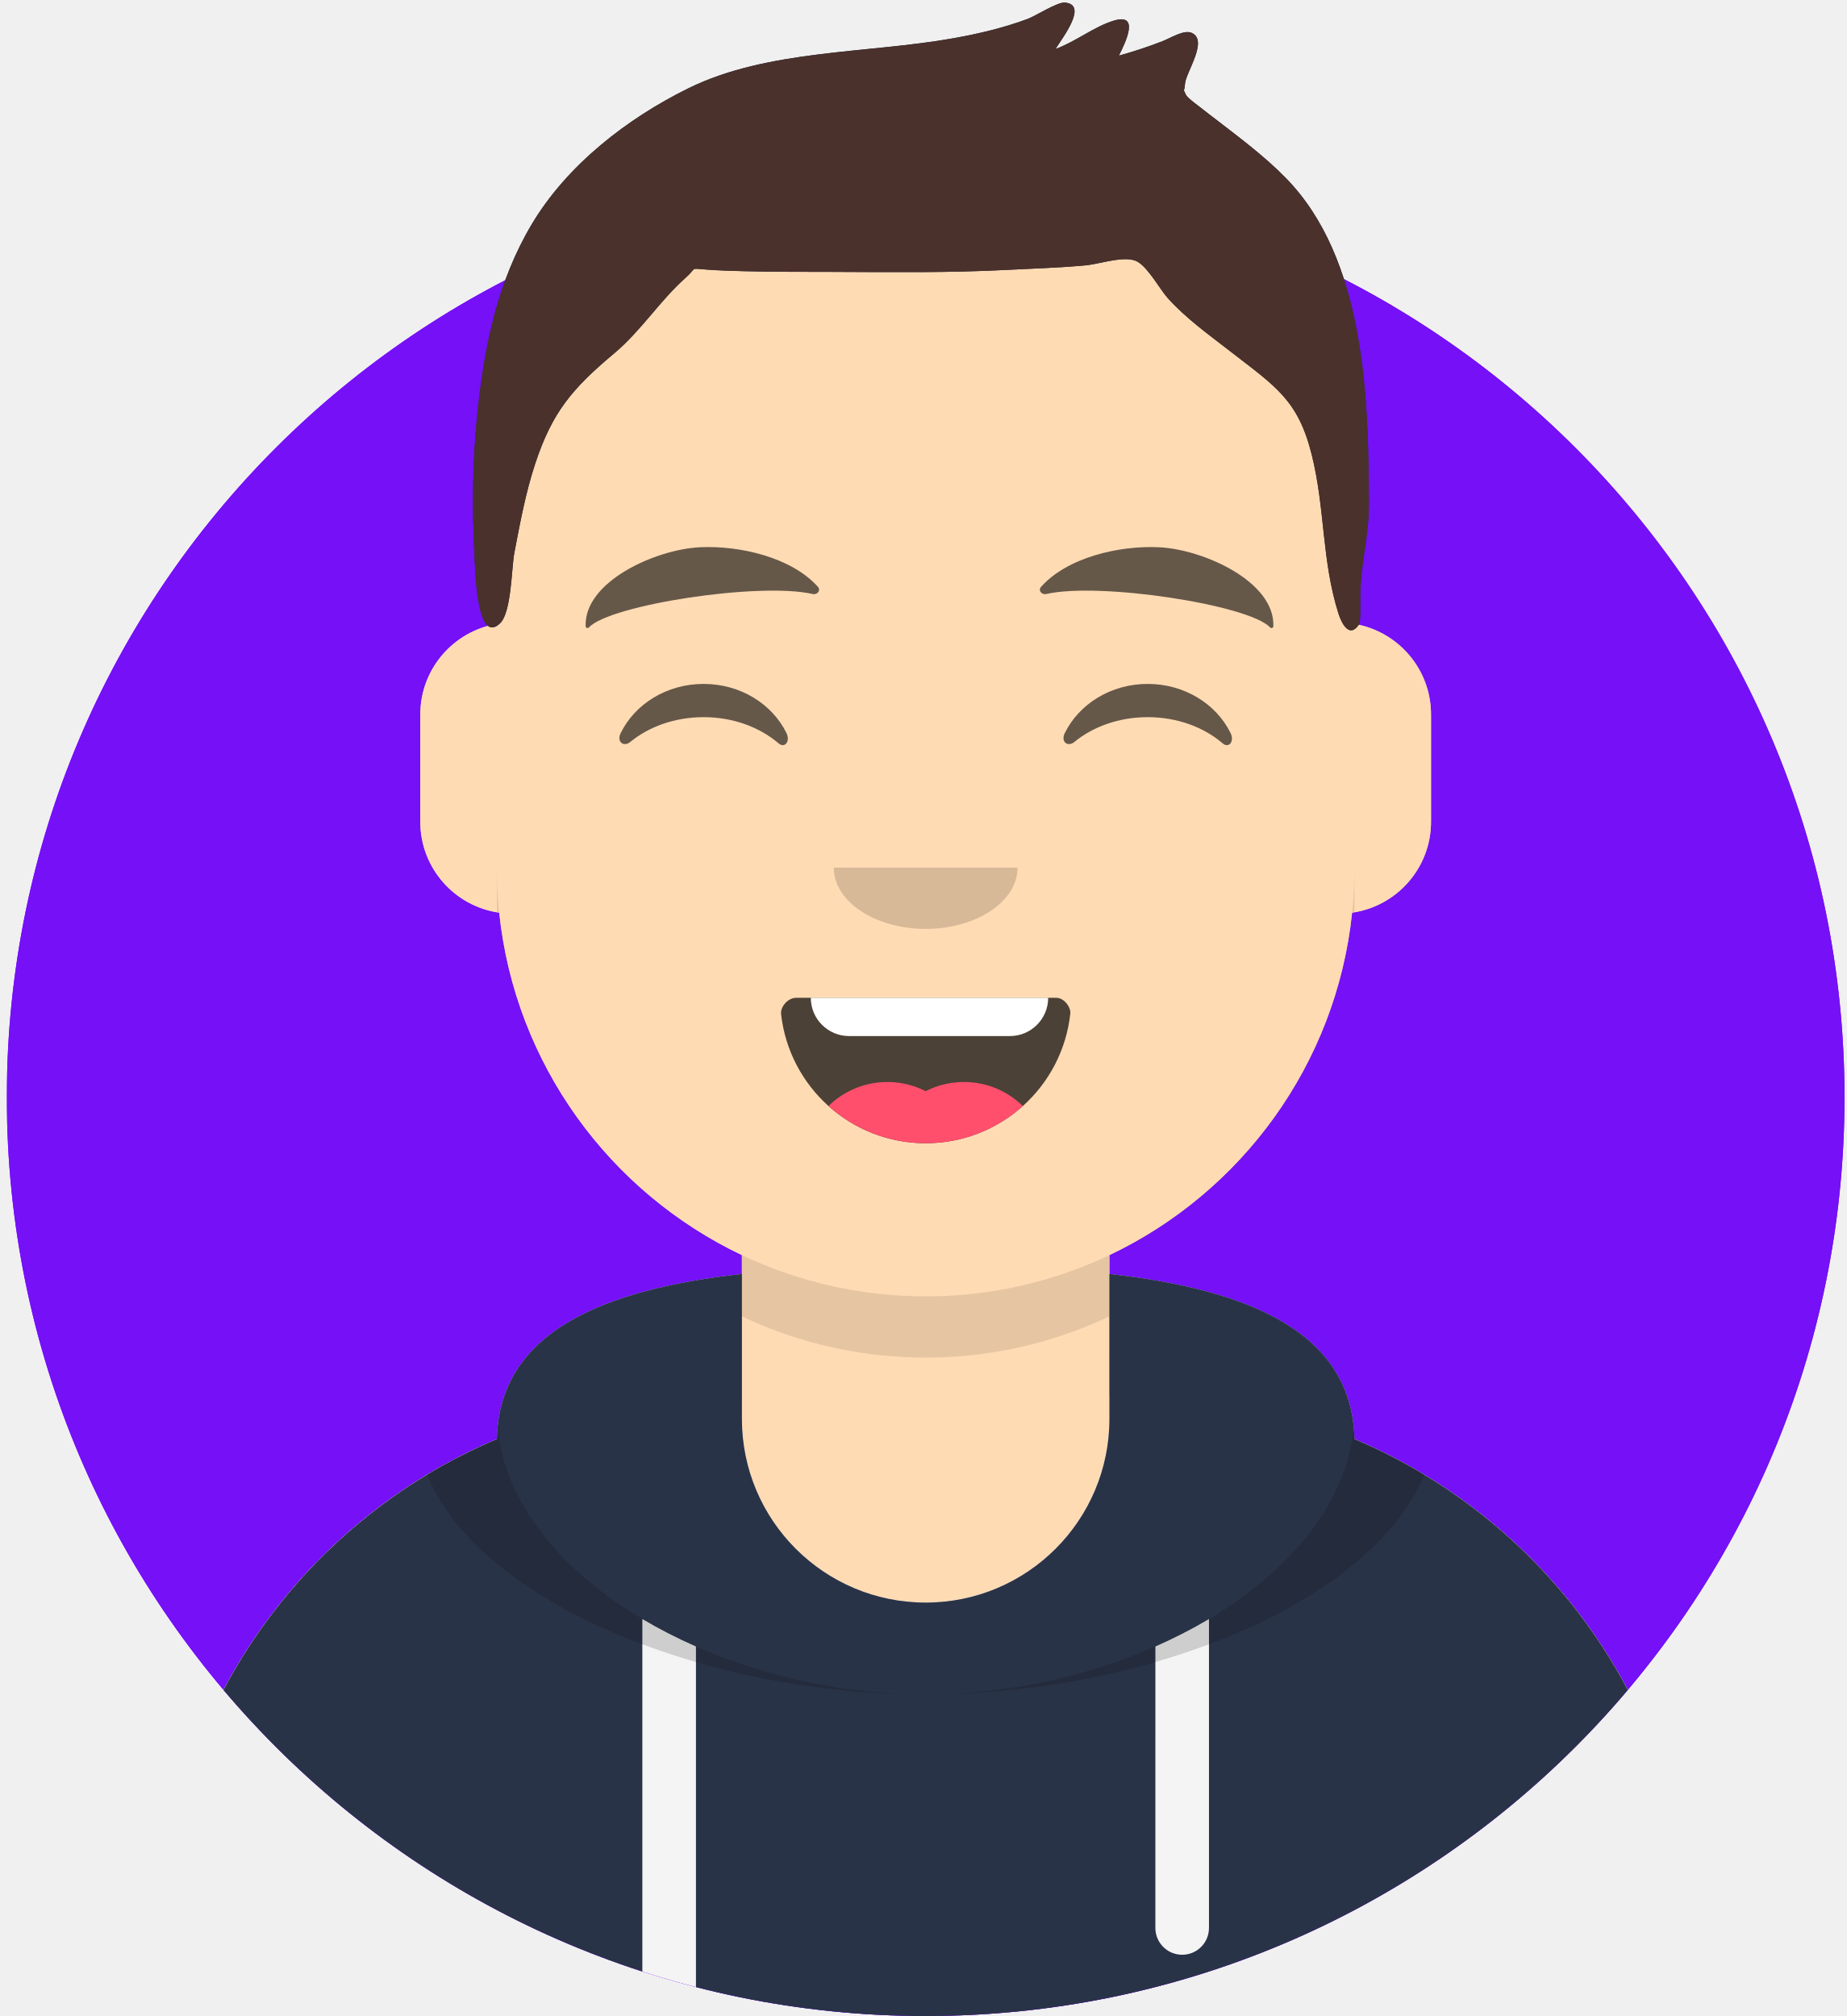
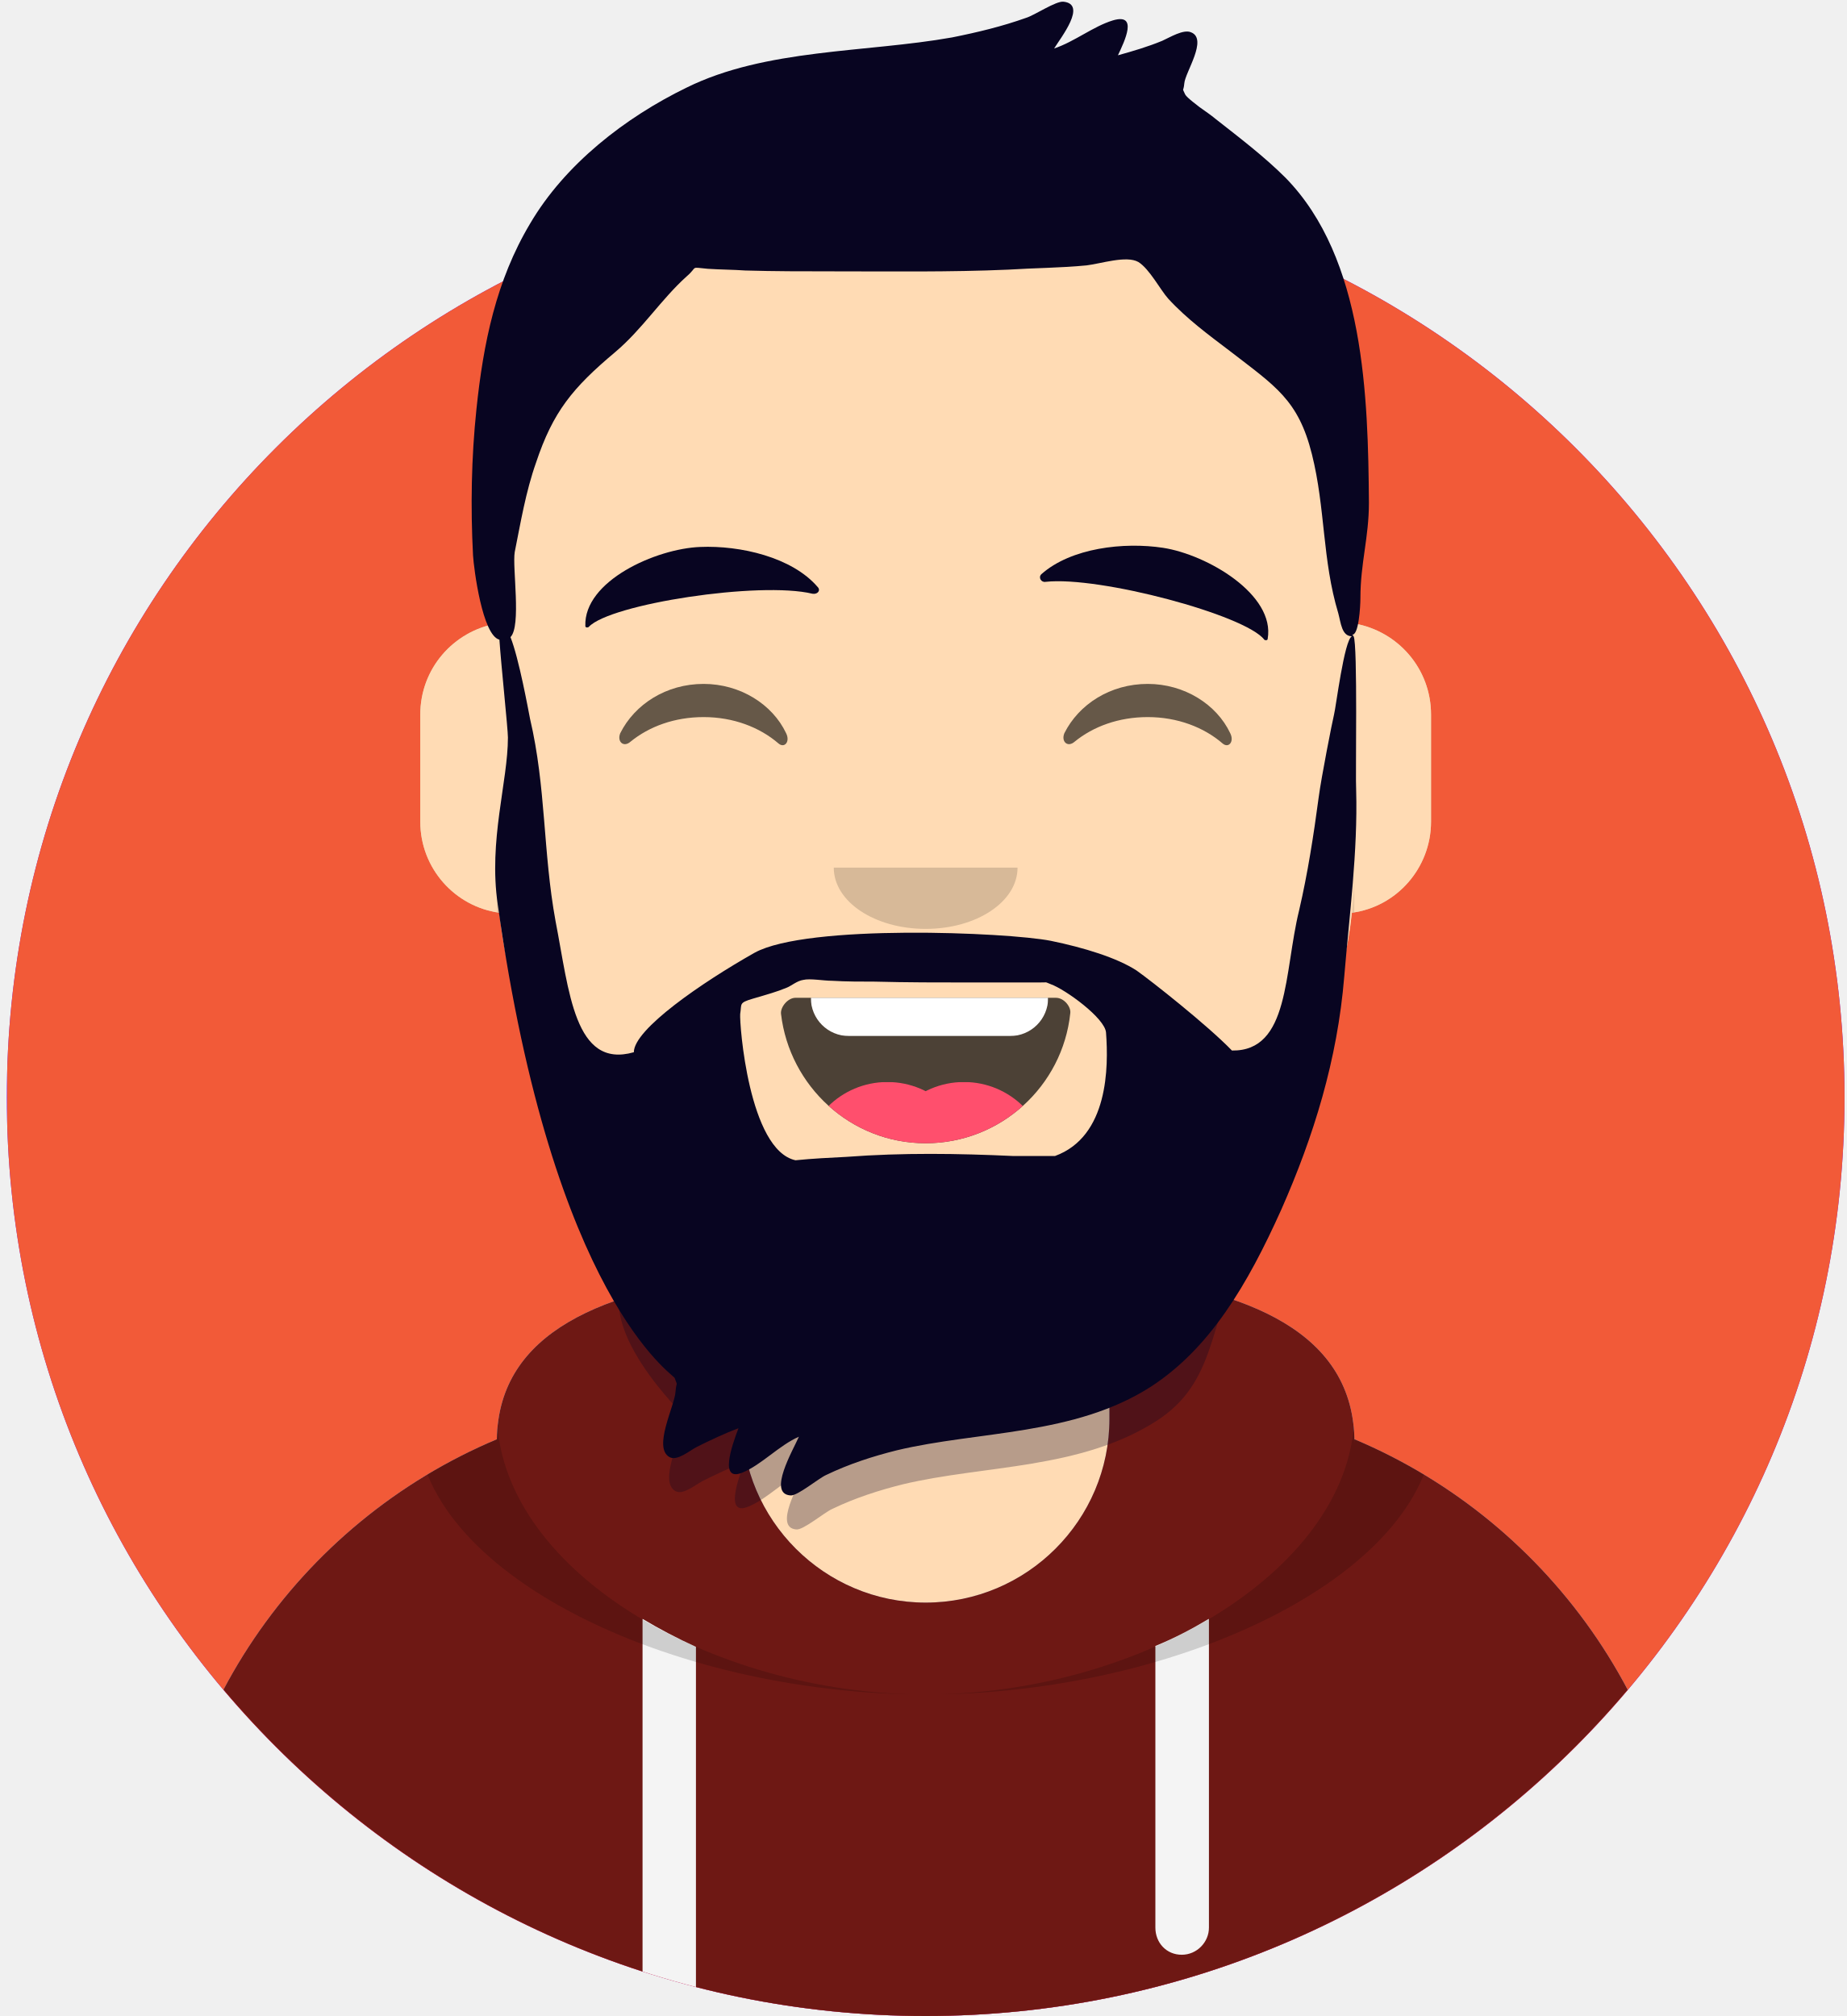
- <svg xmlns="http://www.w3.org/2000/svg" xmlns:xlink="http://www.w3.org/1999/xlink" width="217px" height="237px" viewBox="0 0 217 237" version="1.1">
-   <defs>
-     <circle id="path-1" cx="108" cy="108" r="108" />
-     <path d="M-3.19744231e-14,144 L-3.19744231e-14,-1.42108547e-14 L237.6,-1.42108547e-14 L237.6,144 L226.8,144 C226.8,203.647 178.447,252 118.8,252 C59.153,252 10.8,203.647 10.8,144 L10.8,144 L-3.19744231e-14,144 Z" id="path-3" />
-     <path d="M90,0 C117.835,-5.11323436e-15 140.4,22.565 140.4,50.4 L140.401,55.949 C145.508,56.807 149.4,61.249 149.4,66.6 L149.4,79.2 C149.4,84.647 145.367,89.152 140.125,89.893 C138.265,107.718 127.114,122.78 111.601,130.149 L111.6,146.7 L115.2,146.7 C150.988,146.7 180,175.712 180,211.5 L180,219.6 L0,219.6 L0,211.5 C-4.38277231e-15,175.712 29.012,146.7 64.8,146.7 L68.4,146.7 L68.4,130.15 C52.886,122.78 41.735,107.718 39.875,89.893 C34.633,89.152 30.6,84.647 30.6,79.2 L30.6,66.6 C30.6,61.249 34.492,56.806 39.6,55.949 L39.6,50.4 C39.6,22.565 62.165,5.11323436e-15 90,0 Z" id="path-5" />
-     <path d="M140.401,11.764 C156.691,13.587 169.2,18.597 169.2,31.569 L169.194,31.18 C192.467,41.01 208.8,64.047 208.8,90.9 L208.8,99 L28.8,99 L28.8,90.9 C28.8,64.047 45.133,41.01 68.406,31.18 C68.653,18.496 81.073,13.568 97.2,11.764 L97.2,28.8 C97.2,40.729 106.871,50.4 118.8,50.4 C130.729,50.4 140.4,40.729 140.4,28.8 L140.4,28.8 Z" id="path-7" />
-     <path d="M31.606,13.615 C32.558,22.158 39.803,28.8 48.6,28.8 C57.424,28.8 64.687,22.117 65.603,13.536 C65.676,12.845 64.905,11.7 63.938,11.7 C50.534,11.7 40.264,11.7 33.378,11.7 C32.406,11.7 31.511,12.761 31.606,13.615 Z" id="path-9" />
-     <rect id="path-11" x="0" y="0" width="237.6" height="252" />
-     <path d="M118.135,20.928 C115.651,18.39 112.767,16.236 109.962,14.076 C109.343,13.6 108.715,13.135 108.109,12.641 C107.972,12.528 106.563,11.519 106.394,11.148 C105.988,10.254 106.224,10.95 106.28,9.884 C106.35,8.535 109.1,4.727 107.048,3.854 C106.146,3.47 104.536,4.492 103.67,4.83 C101.977,5.49 100.263,6.054 98.512,6.54 C99.351,4.869 100.95,1.524 97.944,2.419 C95.603,3.116 93.421,4.91 91.068,5.753 C91.847,4.477 94.96,0.523 92.147,0.302 C91.271,0.233 88.724,1.875 87.782,2.226 C84.959,3.275 82.075,3.953 79.111,4.487 C69.033,6.304 57.248,5.786 47.923,10.374 C40.735,13.911 33.636,19.4 29.484,26.389 C25.481,33.125 23.984,40.498 23.146,48.217 C22.532,53.882 22.482,59.738 22.769,65.424 C22.863,67.287 23.073,75.874 25.779,73.273 C27.127,71.978 27.117,66.745 27.457,64.974 C28.133,61.451 28.783,57.911 29.91,54.5 C31.895,48.49 34.238,45.687 39.184,41.547 C42.359,38.89 44.588,35.3 47.625,32.62 C48.99,31.416 47.949,31.542 50.143,31.7 C51.616,31.806 53.097,31.846 54.574,31.885 C57.99,31.974 61.412,31.951 64.829,31.963 C71.711,31.988 78.561,32.085 85.437,31.725 C88.492,31.565 91.556,31.478 94.603,31.195 C96.306,31.038 99.326,29.947 100.728,30.78 C102.01,31.543 103.342,34.034 104.263,35.054 C106.438,37.464 109.032,39.305 111.576,41.282 C116.881,45.403 119.559,46.98 121.17,53.421 C122.775,59.838 122.325,65.791 124.312,72.106 C124.662,73.217 125.586,75.13 126.726,73.415 C126.937,73.096 126.883,71.345 126.883,70.337 C126.883,66.27 127.913,63.218 127.9,59.123 C127.849,46.674 127.447,30.442 118.135,20.928 Z" id="path-13" />
-   </defs>
-   <g id="Website" stroke="none" stroke-width="1" fill="none" fill-rule="evenodd">
+ <svg xmlns="http://www.w3.org/2000/svg" version="1.1" id="Layer_1" x="0px" y="0px" viewBox="0 0 217 237" style="enable-background:new 0 0 217 237;" xml:space="preserve">
+   <style type="text/css">
+ 	.st0{fill-rule:evenodd;clip-rule:evenodd;fill:#7510F7;}
+ 	.st1{filter:url(#Adobe_OpacityMaskFilter);}
+ 	.st2{fill-rule:evenodd;clip-rule:evenodd;fill:#FFFFFF;}
+ 	.st3{mask:url(#mask-2_2_);}
+ 	.st4{fill-rule:evenodd;clip-rule:evenodd;fill:#F25A38;}
+ 	.st5{filter:url(#Adobe_OpacityMaskFilter_1_);}
+ 	.st6{mask:url(#mask-4_2_);}
+ 	.st7{fill-rule:evenodd;clip-rule:evenodd;fill:#D0C6AC;}
+ 	.st8{filter:url(#Adobe_OpacityMaskFilter_2_);}
+ 	.st9{mask:url(#mask-6_4_);}
+ 	.st10{fill-rule:evenodd;clip-rule:evenodd;fill:#FFDBB4;}
+ 	.st11{filter:url(#Adobe_OpacityMaskFilter_3_);}
+ 	.st12{mask:url(#mask-6_3_);fill-rule:evenodd;clip-rule:evenodd;fill-opacity:0.1;}
+ 	.st13{fill-rule:evenodd;clip-rule:evenodd;fill:#B7C1DB;}
+ 	.st14{filter:url(#Adobe_OpacityMaskFilter_4_);}
+ 	.st15{mask:url(#mask-8_6_);}
+ 	.st16{fill-rule:evenodd;clip-rule:evenodd;fill:#6E1814;}
+ 	.st17{filter:url(#Adobe_OpacityMaskFilter_5_);}
+ 	.st18{mask:url(#mask-8_5_);fill-rule:evenodd;clip-rule:evenodd;fill:#F4F4F4;}
+ 	.st19{filter:url(#Adobe_OpacityMaskFilter_6_);}
+ 	.st20{mask:url(#mask-8_4_);fill-rule:evenodd;clip-rule:evenodd;fill-opacity:0.16;}
+ 	.st21{fill-rule:evenodd;clip-rule:evenodd;fill-opacity:0.7;}
+ 	.st22{filter:url(#Adobe_OpacityMaskFilter_7_);}
+ 	.st23{mask:url(#mask-10_4_);fill-rule:evenodd;clip-rule:evenodd;fill:#FFFFFF;}
+ 	.st24{filter:url(#Adobe_OpacityMaskFilter_8_);}
+ 	.st25{mask:url(#mask-10_3_);}
+ 	.st26{fill-rule:evenodd;clip-rule:evenodd;fill:#FF4F6D;}
+ 	.st27{fill-rule:evenodd;clip-rule:evenodd;fill-opacity:0.16;}
+ 	.st28{fill-rule:evenodd;clip-rule:evenodd;fill-opacity:0.6;}
+ 	.st29{display:none;}
+ 	.st30{display:inline;fill-rule:evenodd;clip-rule:evenodd;fill-opacity:0.6;}
+ 	.st31{filter:url(#Adobe_OpacityMaskFilter_9_);}
+ 	.st32{display:none;mask:url(#mask-12_2_);}
+ 	.st33{display:inline;}
+ 	.st34{fill-rule:evenodd;clip-rule:evenodd;fill:#1F3140;}
+ 	.st35{filter:url(#Adobe_OpacityMaskFilter_10_);}
+ 	.st36{mask:url(#mask-14_2_);}
+ 	.st37{fill-rule:evenodd;clip-rule:evenodd;fill:#4A312C;}
+ 	.st38{opacity:0.29;fill-rule:evenodd;clip-rule:evenodd;fill:#080521;}
+ 	.st39{fill-rule:evenodd;clip-rule:evenodd;fill:#080521;}
+ </style>
+   <g id="Website">
    <g id="mf-avatar" transform="translate(-10, -15)">
      <g id="Circle" transform="translate(10.8, 36)">
-         <mask id="mask-2" fill="white">
-           <use xlink:href="#path-1" />
+         <g id="Circle-Background">
+           <circle id="path-1_4_" class="st0" cx="108" cy="108" r="108" />
+         </g>
+         <defs>
+           <filter id="Adobe_OpacityMaskFilter" filterUnits="userSpaceOnUse" x="0" y="0" width="216.4" height="216">
+             <feColorMatrix type="matrix" values="1 0 0 0 0  0 1 0 0 0  0 0 1 0 0  0 0 0 1 0" />
+           </filter>
+         </defs>
+         <mask maskUnits="userSpaceOnUse" x="0" y="0" width="216.4" height="216" id="mask-2_2_">
+           <g class="st1">
+             <circle id="path-1_3_" class="st2" cx="108" cy="108" r="108" />
+           </g>
        </mask>
-         <use id="Circle-Background" fill="#7510F7" xlink:href="#path-1" />
-         <g id="🖍-Circle-Color" mask="url(#mask-2)" fill="#7510F7">
-           <rect id="🖍Color" x="0" y="0" width="216.445" height="216" />
+         <g id="_xD83D__xDD8D_-Circle-Color" class="st3">
+           <rect id="_xD83D__xDD8D_Color" x="0" class="st4" width="216.4" height="216" />
        </g>
      </g>
-       <mask id="mask-4" fill="white">
-         <use xlink:href="#path-3" />
+       <g id="Mask">
+ 		</g>
+       <defs>
+         <filter id="Adobe_OpacityMaskFilter_1_" filterUnits="userSpaceOnUse" x="-0.1" y="0" width="239.1" height="252.8">
+           <feColorMatrix type="matrix" values="1 0 0 0 0  0 1 0 0 0  0 0 1 0 0  0 0 0 1 0" />
+         </filter>
+       </defs>
+       <mask maskUnits="userSpaceOnUse" x="-0.1" y="0" width="239.1" height="252.8" id="mask-4_2_">
+         <g class="st5">
+           <path id="path-3_2_" class="st2" d="M0,144V0h237.6v144h-10.8c0,59.6-48.4,108-108,108s-108-48.4-108-108l0,0H0z" />
+         </g>
      </mask>
-       <g id="Mask" />
-       <g id="Avataaar" mask="url(#mask-4)">
-         <g id="Body" transform="translate(28.8, 32.4)">
-           <mask id="mask-6" fill="white">
-             <use xlink:href="#path-5" />
-           </mask>
-           <use fill="#D0C6AC" xlink:href="#path-5" />
-           <g id="Skin/👶🏻-05-Pale" mask="url(#mask-6)" fill="#FFDBB4">
-             <g transform="translate(-28.8, 0)" id="Color">
-               <rect x="0" y="0" width="238.384" height="220.355" />
-             </g>
-           </g>
-           <path d="M39.6,84.6 C39.6,112.435 62.165,135 90,135 C117.835,135 140.4,112.435 140.4,84.6 L140.4,84.6 L140.4,91.8 C140.4,119.635 117.835,142.2 90,142.2 C62.165,142.2 39.6,119.635 39.6,91.8 Z" id="Neck-Shadow" fill-opacity="0.1" fill="#000000" mask="url(#mask-6)" />
-         </g>
-         <g id="Clothing/Hoodie" transform="translate(0, 153)">
-           <mask id="mask-8" fill="white">
-             <use xlink:href="#path-7" />
-           </mask>
-           <use id="Hoodie" fill="#B7C1DB" fill-rule="evenodd" xlink:href="#path-7" />
-           <g id="Color/Palette/Slate" mask="url(#mask-8)" fill="#293347" fill-rule="evenodd">
-             <rect id="🖍Color" x="0" y="0" width="238.491" height="99" />
-           </g>
-           <path d="M91.8,55.565 L91.8,99 L85.5,99 L85.499,52.335 C87.483,53.514 89.592,54.594 91.8,55.565 Z M152.101,52.334 L152.1,88.65 C152.1,90.39 150.69,91.8 148.95,91.8 C147.21,91.8 145.8,90.39 145.8,88.65 L145.801,55.565 C148.009,54.594 150.118,53.513 152.101,52.334 Z" id="Straps" fill="#F4F4F4" fill-rule="evenodd" mask="url(#mask-8)" />
-           <path d="M155.733,11.451 C169.28,14.013 178.65,19.118 178.65,29.077 C178.65,46.818 148.916,61.2 118.8,61.2 C88.684,61.2 58.95,46.818 58.95,29.077 C58.95,19.118 68.32,14.013 81.867,11.451 C73.689,14.466 68.4,19.534 68.4,27.969 C68.4,46.322 93.439,61.2 118.8,61.2 C144.161,61.2 169.2,46.322 169.2,27.969 C169.2,19.71 164.13,14.679 156.241,11.642 Z" id="Shadow" fill-opacity="0.16" fill="#000000" fill-rule="evenodd" mask="url(#mask-8)" />
-         </g>
-         <g id="Face" transform="translate(68.4, 73.8)">
-           <g id="Mouth/Smile" transform="translate(1.8, 46.8)">
-             <mask id="mask-10" fill="white">
-               <use xlink:href="#path-9" />
+       <g id="Avataaar" class="st6">
+         <g id="Body_1_" transform="translate(28.8, 32.4)">
+           <g>
+             <path id="path-5_1_" class="st7" d="M90,0c27.8,0,50.4,22.6,50.4,50.4l0,5.5c5.1,0.9,9,5.3,9,10.7v12.6c0,5.4-4,10-9.3,10.7       c-1.9,17.8-13,32.9-28.5,40.3l0,16.6h3.6c35.8,0,64.8,29,64.8,64.8v8.1H0v-8.1c0-35.8,29-64.8,64.8-64.8h3.6l0-16.6       c-15.5-7.4-26.7-22.4-28.5-40.3c-5.2-0.7-9.3-5.2-9.3-10.7V66.6c0-5.4,3.9-9.8,9-10.7l0-5.5C39.6,22.6,62.2,0,90,0z" />
+           </g>
+           <defs>
+             <filter id="Adobe_OpacityMaskFilter_2_" filterUnits="userSpaceOnUse" x="-28.8" y="0" width="238.4" height="220.4">
+               <feColorMatrix type="matrix" values="1 0 0 0 0  0 1 0 0 0  0 0 1 0 0  0 0 0 1 0" />
+             </filter>
+           </defs>
+           <mask maskUnits="userSpaceOnUse" x="-28.8" y="0" width="238.4" height="220.4" id="mask-6_4_">
+             <g class="st8">
+               <path id="path-5_5_" class="st2" d="M90,0c27.8,0,50.4,22.6,50.4,50.4l0,5.5c5.1,0.9,9,5.3,9,10.7v12.6c0,5.4-4,10-9.3,10.7        c-1.9,17.8-13,32.9-28.5,40.3l0,16.6h3.6c35.8,0,64.8,29,64.8,64.8v8.1H0v-8.1c0-35.8,29-64.8,64.8-64.8h3.6l0-16.6        c-15.5-7.4-26.7-22.4-28.5-40.3c-5.2-0.7-9.3-5.2-9.3-10.7V66.6c0-5.4,3.9-9.8,9-10.7l0-5.5C39.6,22.6,62.2,0,90,0z" />
+             </g>
+           </mask>
+           <g id="Skin_x2F__xD83D__xDC76__xD83C__xDFFB_-05-Pale_1_" class="st9">
+             <g id="Color_2_" transform="translate(-28.8, 0)">
+               <rect y="0" class="st10" width="238.4" height="220.4" />
+             </g>
+           </g>
+           <defs>
+             <filter id="Adobe_OpacityMaskFilter_3_" filterUnits="userSpaceOnUse" x="39.6" y="84.6" width="100.8" height="57.6">
+               <feColorMatrix type="matrix" values="1 0 0 0 0  0 1 0 0 0  0 0 1 0 0  0 0 0 1 0" />
+             </filter>
+           </defs>
+           <mask maskUnits="userSpaceOnUse" x="39.6" y="84.6" width="100.8" height="57.6" id="mask-6_3_">
+             <g class="st11">
+               <path id="path-5_4_" class="st2" d="M90,0c27.8,0,50.4,22.6,50.4,50.4l0,5.5c5.1,0.9,9,5.3,9,10.7v12.6c0,5.4-4,10-9.3,10.7        c-1.9,17.8-13,32.9-28.5,40.3l0,16.6h3.6c35.8,0,64.8,29,64.8,64.8v8.1H0v-8.1c0-35.8,29-64.8,64.8-64.8h3.6l0-16.6        c-15.5-7.4-26.7-22.4-28.5-40.3c-5.2-0.7-9.3-5.2-9.3-10.7V66.6c0-5.4,3.9-9.8,9-10.7l0-5.5C39.6,22.6,62.2,0,90,0z" />
+             </g>
+           </mask>
+           <path id="Neck-Shadow" class="st12" d="M39.6,84.6c0,27.8,22.6,50.4,50.4,50.4s50.4-22.6,50.4-50.4l0,0v7.2      c0,27.8-22.6,50.4-50.4,50.4s-50.4-22.6-50.4-50.4V84.6z" />
+         </g>
+         <g id="Clothing_x2F_Hoodie_1_" transform="translate(0, 153)">
+           <g id="Hoodie">
+             <path id="path-7_1_" class="st13" d="M140.4,11.8c16.3,1.8,28.8,6.8,28.8,19.8l0-0.4c23.3,9.8,39.6,32.9,39.6,59.7V99h-180       v-8.1C28.8,64,45.1,41,68.4,31.2c0.2-12.7,12.7-17.6,28.8-19.4l0,17c0,11.9,9.7,21.6,21.6,21.6s21.6-9.7,21.6-21.6l0,0       L140.4,11.8z" />
+           </g>
+           <defs>
+             <filter id="Adobe_OpacityMaskFilter_4_" filterUnits="userSpaceOnUse" x="0" y="0" width="238.5" height="99">
+               <feColorMatrix type="matrix" values="1 0 0 0 0  0 1 0 0 0  0 0 1 0 0  0 0 0 1 0" />
+             </filter>
+           </defs>
+           <mask maskUnits="userSpaceOnUse" x="0" y="0" width="238.5" height="99" id="mask-8_6_">
+             <g class="st14">
+               <path id="path-7_7_" class="st2" d="M140.4,11.8c16.3,1.8,28.8,6.8,28.8,19.8l0-0.4c23.3,9.8,39.6,32.9,39.6,59.7V99h-180        v-8.1C28.8,64,45.1,41,68.4,31.2c0.2-12.7,12.7-17.6,28.8-19.4l0,17c0,11.9,9.7,21.6,21.6,21.6s21.6-9.7,21.6-21.6l0,0        L140.4,11.8z" />
+             </g>
+           </mask>
+           <g id="Color_x2F_Palette_x2F_Slate_1_" class="st15">
+             <rect id="_xD83D__xDD8D_Color_4_" class="st16" width="238.5" height="99" />
+           </g>
+           <defs>
+             <filter id="Adobe_OpacityMaskFilter_5_" filterUnits="userSpaceOnUse" x="85.5" y="52.3" width="66.6" height="46.7">
+               <feColorMatrix type="matrix" values="1 0 0 0 0  0 1 0 0 0  0 0 1 0 0  0 0 0 1 0" />
+             </filter>
+           </defs>
+           <mask maskUnits="userSpaceOnUse" x="85.5" y="52.3" width="66.6" height="46.7" id="mask-8_5_">
+             <g class="st17">
+               <path id="path-7_6_" class="st2" d="M140.4,11.8c16.3,1.8,28.8,6.8,28.8,19.8l0-0.4c23.3,9.8,39.6,32.9,39.6,59.7V99h-180        v-8.1C28.8,64,45.1,41,68.4,31.2c0.2-12.7,12.7-17.6,28.8-19.4l0,17c0,11.9,9.7,21.6,21.6,21.6s21.6-9.7,21.6-21.6l0,0        L140.4,11.8z" />
+             </g>
+           </mask>
+           <path id="Straps_1_" class="st18" d="M91.8,55.6l0,43.4h-6.3l0-46.7C87.5,53.5,89.6,54.6,91.8,55.6z M152.1,52.3l0,36.3      c0,1.7-1.4,3.2-3.2,3.2s-3.1-1.4-3.1-3.2l0-33.1C148,54.6,150.1,53.5,152.1,52.3z" />
+           <defs>
+             <filter id="Adobe_OpacityMaskFilter_6_" filterUnits="userSpaceOnUse" x="59" y="11.5" width="119.7" height="49.7">
+               <feColorMatrix type="matrix" values="1 0 0 0 0  0 1 0 0 0  0 0 1 0 0  0 0 0 1 0" />
+             </filter>
+           </defs>
+           <mask maskUnits="userSpaceOnUse" x="59" y="11.5" width="119.7" height="49.7" id="mask-8_4_">
+             <g class="st19">
+               <path id="path-7_5_" class="st2" d="M140.4,11.8c16.3,1.8,28.8,6.8,28.8,19.8l0-0.4c23.3,9.8,39.6,32.9,39.6,59.7V99h-180        v-8.1C28.8,64,45.1,41,68.4,31.2c0.2-12.7,12.7-17.6,28.8-19.4l0,17c0,11.9,9.7,21.6,21.6,21.6s21.6-9.7,21.6-21.6l0,0        L140.4,11.8z" />
+             </g>
+           </mask>
+           <path id="Shadow_1_" class="st20" d="M155.7,11.5c13.5,2.6,22.9,7.7,22.9,17.6c0,17.7-29.7,32.1-59.8,32.1S59,46.8,59,29.1      c0-10,9.4-15.1,22.9-17.6c-8.2,3-13.5,8.1-13.5,16.5c0,18.4,25,33.2,50.4,33.2s50.4-14.9,50.4-33.2c0-8.3-5.1-13.3-13-16.3      L155.7,11.5z" />
+         </g>
+         <g id="Face_1_" transform="translate(68.4, 73.8)">
+           <g id="Mouth_x2F_Smile_1_" transform="translate(1.8, 46.8)">
+             <g id="Mouth_1_">
+               <path id="path-9_7_" class="st21" d="M31.6,13.6c1,8.5,8.2,15.2,17,15.2c8.8,0,16.1-6.7,17-15.3c0.1-0.7-0.7-1.8-1.7-1.8        c-13.4,0-23.7,0-30.6,0C32.4,11.7,31.5,12.8,31.6,13.6z" />
+             </g>
+             <defs>
+               <filter id="Adobe_OpacityMaskFilter_7_" filterUnits="userSpaceOnUse" x="35.1" y="1.8" width="27.9" height="14.4">
+                 <feColorMatrix type="matrix" values="1 0 0 0 0  0 1 0 0 0  0 0 1 0 0  0 0 0 1 0" />
+               </filter>
+             </defs>
+             <mask maskUnits="userSpaceOnUse" x="35.1" y="1.8" width="27.9" height="14.4" id="mask-10_4_">
+               <g class="st22">
+                 <path id="path-9_6_" class="st2" d="M31.6,13.6c1,8.5,8.2,15.2,17,15.2c8.8,0,16.1-6.7,17-15.3c0.1-0.7-0.7-1.8-1.7-1.8         c-13.4,0-23.7,0-30.6,0C32.4,11.7,31.5,12.8,31.6,13.6z" />
+               </g>
            </mask>
-             <use id="Mouth" fill-opacity="0.7" fill="#000000" fill-rule="evenodd" xlink:href="#path-9" />
-             <path d="M39.6,1.8 L58.5,1.8 C60.985,1.8 63,3.815 63,6.3 L63,11.7 C63,14.185 60.985,16.2 58.5,16.2 L39.6,16.2 C37.115,16.2 35.1,14.185 35.1,11.7 L35.1,6.3 C35.1,3.815 37.115,1.8 39.6,1.8 Z" id="Teeth" fill="#FFFFFF" fill-rule="evenodd" mask="url(#mask-10)" />
-             <g id="Tongue" stroke-width="1" fill-rule="evenodd" mask="url(#mask-10)" fill="#FF4F6D">
+             <path id="Teeth_1_" class="st23" d="M39.6,1.8h18.9c2.5,0,4.5,2,4.5,4.5v5.4c0,2.5-2,4.5-4.5,4.5H39.6c-2.5,0-4.5-2-4.5-4.5       V6.3C35.1,3.8,37.1,1.8,39.6,1.8z" />
+             <defs>
+               <filter id="Adobe_OpacityMaskFilter_8_" filterUnits="userSpaceOnUse" x="34.2" y="21.6" width="28.8" height="19.8">
+                 <feColorMatrix type="matrix" values="1 0 0 0 0  0 1 0 0 0  0 0 1 0 0  0 0 0 1 0" />
+               </filter>
+             </defs>
+             <mask maskUnits="userSpaceOnUse" x="34.2" y="21.6" width="28.8" height="19.8" id="mask-10_3_">
+               <g class="st24">
+                 <path id="path-9_4_" class="st2" d="M31.6,13.6c1,8.5,8.2,15.2,17,15.2c8.8,0,16.1-6.7,17-15.3c0.1-0.7-0.7-1.8-1.7-1.8         c-13.4,0-23.7,0-30.6,0C32.4,11.7,31.5,12.8,31.6,13.6z" />
+               </g>
+             </mask>
+             <g id="Tongue_1_" class="st25">
              <g transform="translate(34.2, 21.6)">
-                 <circle cx="9.9" cy="9.9" r="9.9" />
-                 <circle cx="18.9" cy="9.9" r="9.9" />
-               </g>
-             </g>
-           </g>
-           <g id="Nose/Default" transform="translate(25.2, 36)" fill="#000000" fill-opacity="0.16">
-             <path d="M14.4,7.2 C14.4,11.176 19.235,14.4 25.2,14.4 L25.2,14.4 C31.165,14.4 36,11.176 36,7.2" id="Nose" />
-           </g>
-           <g id="Eyes/Happy-😁" transform="translate(0, 7.2)" fill="#000000" fill-opacity="0.6">
-             <path d="M14.544,20.203 C16.206,16.784 19.948,14.4 24.298,14.4 C28.632,14.4 32.363,16.767 34.034,20.166 C34.53,21.176 33.824,22.003 33.112,21.39 C30.906,19.494 27.773,18.309 24.298,18.309 C20.931,18.309 17.886,19.421 15.694,21.214 C14.892,21.87 14.058,21.203 14.544,20.203 Z" id="Squint" />
-             <path d="M66.744,20.203 C68.406,16.784 72.148,14.4 76.498,14.4 C80.832,14.4 84.563,16.767 86.234,20.166 C86.73,21.176 86.024,22.003 85.312,21.39 C83.106,19.494 79.973,18.309 76.498,18.309 C73.131,18.309 70.086,19.421 67.894,21.214 C67.092,21.87 66.258,21.203 66.744,20.203 Z" id="Squint" />
-           </g>
-           <g id="Eyebrow/Natural/Default-Natural" fill="#000000" fill-opacity="0.6">
-             <path d="M23.435,5.589 C18.25,6.285 10.164,10.805 10.84,16.036 C10.862,16.207 11.121,16.261 11.233,16.118 C13.471,13.248 30.774,9.033 37.075,9.913 C37.652,9.994 38.032,9.399 37.639,9.027 C34.269,5.845 28.08,4.961 23.435,5.589" id="Eyebrow" transform="translate(24.3, 10.8) rotate(5) translate(-24.3, -10.8) " />
-             <path d="M76.535,5.589 C71.35,6.285 63.264,10.805 63.94,16.036 C63.962,16.207 64.221,16.261 64.333,16.118 C66.571,13.248 83.874,9.033 90.175,9.913 C90.752,9.994 91.132,9.399 90.739,9.027 C87.369,5.845 81.18,4.961 76.535,5.589" id="Eyebrow" transform="translate(77.4, 10.8) scale(-1, 1) rotate(5) translate(-77.4, -10.8) " />
+                 <circle class="st26" cx="9.9" cy="9.9" r="9.9" />
+                 <circle class="st26" cx="18.9" cy="9.9" r="9.9" />
+               </g>
+             </g>
+           </g>
+           <g id="Nose_x2F_Default_1_" transform="translate(25.2, 36)">
+             <path id="Nose_1_" class="st27" d="M14.4,7.2c0,4,4.8,7.2,10.8,7.2l0,0c6,0,10.8-3.2,10.8-7.2" />
+           </g>
+           <g id="Eyes_x2F_Happy-_xD83D__xDE01__1_" transform="translate(0, 7.2)">
+             <path id="Squint_6_" class="st28" d="M14.5,20.2c1.7-3.4,5.4-5.8,9.8-5.8c4.3,0,8.1,2.4,9.7,5.8c0.5,1-0.2,1.8-0.9,1.2       c-2.2-1.9-5.3-3.1-8.8-3.1c-3.4,0-6.4,1.1-8.6,2.9C14.9,21.9,14.1,21.2,14.5,20.2z" />
+             <path id="Squint_2_" class="st28" d="M66.7,20.2c1.7-3.4,5.4-5.8,9.8-5.8c4.3,0,8.1,2.4,9.7,5.8c0.5,1-0.2,1.8-0.9,1.2       c-2.2-1.9-5.3-3.1-8.8-3.1c-3.4,0-6.4,1.1-8.6,2.9C67.1,21.9,66.3,21.2,66.7,20.2z" />
+           </g>
+           <g id="Eyebrow_x2F_Natural_x2F_Default-Natural" class="st29">
+             <path id="Eyebrow" class="st30" d="M23.9,5.5c-5.2,0.2-13.7,4-13.5,9.3c0,0.2,0.3,0.2,0.4,0.1c2.5-2.7,20.1-5.4,26.3-3.9       c0.6,0.1,1-0.4,0.6-0.8C34.7,6.7,28.6,5.3,23.9,5.5" />
+             <path id="Eyebrow_1_" class="st30" d="M77.8,5.5c5.2,0.2,13.7,4,13.5,9.3c0,0.2-0.3,0.2-0.4,0.1c-2.5-2.7-20.1-5.4-26.3-3.9       c-0.6,0.1-1-0.4-0.6-0.8C67,6.7,73.1,5.3,77.8,5.5" />
          </g>
        </g>
        <g id="Top">
-           <mask id="mask-12" fill="white">
-             <use xlink:href="#path-11" />
-           </mask>
-           <g id="Mask" />
-           <g mask="url(#mask-12)">
-             <g transform="translate(43, 15)">
-               <mask id="mask-14" fill="white">
-                 <use xlink:href="#path-13" />
+           <g id="Mask_1_" class="st29">
+ 				</g>
+           <defs>
+             <filter id="Adobe_OpacityMaskFilter_9_" filterUnits="userSpaceOnUse" x="-0.1" y="0" width="239.1" height="252.4">
+               <feColorMatrix type="matrix" values="1 0 0 0 0  0 1 0 0 0  0 0 1 0 0  0 0 0 1 0" />
+             </filter>
+           </defs>
+           <mask maskUnits="userSpaceOnUse" x="-0.1" y="0" width="239.1" height="252.4" id="mask-12_2_">
+             <g class="st31">
+               <rect id="path-11_2_" class="st2" width="237.6" height="252" />
+             </g>
+           </mask>
+           <g class="st32">
+             <g transform="translate(43, 15)" class="st33">
+               <g id="Short-Hair">
+                 <path id="path-13_1_" class="st34" d="M118.1,20.9c-2.5-2.5-5.4-4.7-8.2-6.9c-0.6-0.5-1.2-0.9-1.9-1.4         c-0.1-0.1-1.5-1.1-1.7-1.5c-0.4-0.9-0.2-0.2-0.1-1.3c0.1-1.3,2.8-5.2,0.8-6c-0.9-0.4-2.5,0.6-3.4,1c-1.7,0.7-3.4,1.2-5.2,1.7         c0.8-1.7,2.4-5-0.6-4.1c-2.3,0.7-4.5,2.5-6.9,3.3c0.8-1.3,3.9-5.2,1.1-5.5c-0.9-0.1-3.4,1.6-4.4,1.9c-2.8,1-5.7,1.7-8.7,2.3         C69,6.3,57.2,5.8,47.9,10.4c-7.2,3.5-14.3,9-18.4,16c-4,6.7-5.5,14.1-6.3,21.8c-0.6,5.7-0.7,11.5-0.4,17.2         c0.1,1.9,0.3,10.4,3,7.8c1.3-1.3,1.3-6.5,1.7-8.3c0.7-3.5,1.3-7.1,2.5-10.5c2-6,4.3-8.8,9.3-13c3.2-2.7,5.4-6.2,8.4-8.9         c1.4-1.2,0.3-1.1,2.5-0.9c1.5,0.1,3,0.1,4.4,0.2C58,32,61.4,32,64.8,32c6.9,0,13.7,0.1,20.6-0.2c3.1-0.2,6.1-0.2,9.2-0.5         c1.7-0.2,4.7-1.2,6.1-0.4c1.3,0.8,2.6,3.3,3.5,4.3c2.2,2.4,4.8,4.3,7.3,6.2c5.3,4.1,8,5.7,9.6,12.1         c1.6,6.4,1.2,12.4,3.1,18.7c0.3,1.1,1.3,3,2.4,1.3c0.2-0.3,0.2-2.1,0.2-3.1c0-4.1,1-7.1,1-11.2         C127.8,46.7,127.4,30.4,118.1,20.9z" />
+               </g>
+               <defs>
+                 <filter id="Adobe_OpacityMaskFilter_10_" filterUnits="userSpaceOnUse" x="-43.1" y="-15" width="239.1" height="252.4">
+                   <feColorMatrix type="matrix" values="1 0 0 0 0  0 1 0 0 0  0 0 1 0 0  0 0 0 1 0" />
+                 </filter>
+               </defs>
+               <mask maskUnits="userSpaceOnUse" x="-43.1" y="-15" width="239.1" height="252.4" id="mask-14_2_">
+                 <g class="st35">
+                   <path id="path-13_3_" class="st2" d="M118.1,20.9c-2.5-2.5-5.4-4.7-8.2-6.9c-0.6-0.5-1.2-0.9-1.9-1.4          c-0.1-0.1-1.5-1.1-1.7-1.5c-0.4-0.9-0.2-0.2-0.1-1.3c0.1-1.3,2.8-5.2,0.8-6c-0.9-0.4-2.5,0.6-3.4,1          c-1.7,0.7-3.4,1.2-5.2,1.7c0.8-1.7,2.4-5-0.6-4.1c-2.3,0.7-4.5,2.5-6.9,3.3c0.8-1.3,3.9-5.2,1.1-5.5          c-0.9-0.1-3.4,1.6-4.4,1.9c-2.8,1-5.7,1.7-8.7,2.3C69,6.3,57.2,5.8,47.9,10.4c-7.2,3.5-14.3,9-18.4,16          c-4,6.7-5.5,14.1-6.3,21.8c-0.6,5.7-0.7,11.5-0.4,17.2c0.1,1.9,0.3,10.4,3,7.8c1.3-1.3,1.3-6.5,1.7-8.3          c0.7-3.5,1.3-7.1,2.5-10.5c2-6,4.3-8.8,9.3-13c3.2-2.7,5.4-6.2,8.4-8.9c1.4-1.2,0.3-1.1,2.5-0.9c1.5,0.1,3,0.1,4.4,0.2          C58,32,61.4,32,64.8,32c6.9,0,13.7,0.1,20.6-0.2c3.1-0.2,6.1-0.2,9.2-0.5c1.7-0.2,4.7-1.2,6.1-0.4c1.3,0.8,2.6,3.3,3.5,4.3          c2.2,2.4,4.8,4.3,7.3,6.2c5.3,4.1,8,5.7,9.6,12.1c1.6,6.4,1.2,12.4,3.1,18.7c0.3,1.1,1.3,3,2.4,1.3c0.2-0.3,0.2-2.1,0.2-3.1          c0-4.1,1-7.1,1-11.2C127.8,46.7,127.4,30.4,118.1,20.9z" />
+                 </g>
              </mask>
-               <use id="Short-Hair" stroke="none" fill="#1F3140" fill-rule="evenodd" xlink:href="#path-13" />
-               <g id="Color/Hair/Brown-Dark" stroke="none" fill="none" mask="url(#mask-14)" fill-rule="evenodd">
-                 <g transform="translate(-43.1, -15)" fill="#4A312C" id="Color">
-                   <rect x="0" y="0" width="239.107" height="252.406" />
+               <g id="Color_x2F_Hair_x2F_Brown-Dark" class="st36">
+                 <g id="Color_1_" transform="translate(-43.1, -15)">
+                   <rect x="0" class="st37" width="239.1" height="252.4" />
                </g>
              </g>
            </g>
+           </g>
+           <path class="st38" d="M85.8,163.2C77,168.2,90,181,90,181c0.4,1.1,0.2,0.3,0.1,1.6c-0.1,1.7-2.7,6.6-0.7,7.7      c0.9,0.5,2.4-0.8,3.2-1.2c1.6-0.8,3.3-1.6,4.9-2.2c-0.8,2.1-2.3,6.4,0.5,5.2c2.2-0.9,4.3-3.2,6.6-4.2c-0.7,1.6-3.7,6.7-1,6.9      c0.8,0.1,3.3-2,4.2-2.4c2.7-1.3,5.5-2.2,8.3-2.9c9.6-2.3,20.9-1.7,29.9-7.5c6.9-4.5,6.1-11.1,10.1-20      C156.1,162,94.6,158.2,85.8,163.2z" />
+           <g>
+             <path class="st39" d="M146.7,79.4c-4.6-0.7-10.8,0-14.3,3.1c-0.4,0.4,0,1,0.5,0.9c6.3-0.7,23.5,3.9,25.7,6.8       c0.1,0.1,0.4,0.1,0.4-0.1C159.9,84.9,151.9,80.2,146.7,79.4z" />
+             <path class="st39" d="M92.3,79.3c-5.2,0.2-13.7,4-13.5,9.3c0,0.2,0.3,0.2,0.4,0.1c2.5-2.7,20.1-5.4,26.3-3.9       c0.6,0.1,1-0.4,0.6-0.8C103.1,80.5,97,79.1,92.3,79.3z" />
+             <path class="st39" d="M169.9,85.3c0-4.1,1-7.1,1-11.2c-0.1-12.4-0.5-28.7-9.8-38.2c-2.5-2.5-5.4-4.7-8.2-6.9       c-0.6-0.5-1.2-0.9-1.9-1.4c-0.1-0.1-1.5-1.1-1.7-1.5c-0.4-0.9-0.2-0.2-0.1-1.3c0.1-1.3,2.8-5.2,0.8-6c-0.9-0.4-2.5,0.6-3.4,1       c-1.7,0.7-3.4,1.2-5.2,1.7c0.8-1.7,2.4-5-0.6-4.1c-2.3,0.7-4.5,2.5-6.9,3.3c0.8-1.3,3.9-5.2,1.1-5.5c-0.9-0.1-3.4,1.6-4.4,1.9       c-2.8,1-5.7,1.7-8.7,2.3c-10.1,1.8-21.9,1.3-31.2,5.9c-7.2,3.5-14.3,9-18.4,16c-4,6.7-5.5,14.1-6.3,21.8       c-0.6,5.7-0.7,11.5-0.4,17.2c0.1,1.6,1.1,9.4,3.1,9.9c0.2,3,1,10.5,1,11.5c0,5.2-2.3,12.1-1.2,19.6       c6.5,46.5,20.7,55.3,20.8,55.7c0.4,1.1,0.2,0.3,0.1,1.6c-0.1,1.7-2.7,6.6-0.7,7.7c0.9,0.5,2.4-0.8,3.2-1.2       c1.6-0.8,3.3-1.6,4.9-2.2c-0.8,2.1-2.3,6.4,0.5,5.2c2.2-0.9,4.3-3.2,6.6-4.2c-0.7,1.6-3.7,6.7-1,6.9c0.8,0.1,3.3-2,4.2-2.4       c2.7-1.3,5.5-2.2,8.3-2.9c9.6-2.3,20.9-1.7,29.9-7.5c6.9-4.5,11.3-11.9,15.3-20.8c3.8-8.6,6.6-17.6,7.4-27.4       c0.6-7.2,1.6-14.7,1.4-21.9c-0.1-1.3,0.2-17.2-0.3-18.1c-0.1-0.1-0.1-0.2-0.2-0.2c0,0,0,0,0,0       C169.7,89.8,169.9,86.3,169.9,85.3z M109.5,151c-2,0.1-4,0.2-6,0.4c-5.5-1.2-6.6-16.1-6.5-17.2c0.2-1.2-0.2-1.3,1.5-1.8       c1.7-0.5,2.8-0.8,4-1.3c0.5-0.2,1.2-0.8,1.9-0.9c0.8-0.2,2.4,0.1,3.4,0.1c1.7,0.1,3.4,0.1,5,0.1c3.8,0.1,7.5,0.1,11.3,0.1       c1.9,0,3.7,0,5.6,0c0.8,0,1.6,0,2.4,0c1.2,0,0.6-0.1,1.4,0.2c1.7,0.6,6.4,4,6.5,5.7c0.3,4,0.3,12.2-6,14.5c0,0,0,0,0,0       c-1.6,0-3.2,0-4.9,0C122.6,150.6,116.1,150.5,109.5,151z M166.8,99c-0.2,0.8-1.5,7.4-1.8,9.7c-0.6,4.5-1.3,9-2.3,13.3       c-1.8,7.3-1.1,16.6-7.9,16.5c-2.9-3-9.5-8.2-11.2-9.4c-2.3-1.5-6.2-2.7-10.1-3.5c-5.1-1-28.6-2-34.8,1.4       c-6.2,3.5-14.2,9-14.2,11.7c-7,2-7.6-7.2-9.2-15.4c-1.5-8.2-1.1-15.7-3-23.8c-0.2-1-1.3-7.1-2.3-9.6l0,0       c1.3-1.3,0.2-8.2,0.5-10c0.7-3.5,1.3-7.1,2.5-10.5c2-6,4.3-8.8,9.3-13c3.2-2.7,5.4-6.2,8.4-8.9c1.4-1.2,0.3-1.1,2.5-0.9       c1.5,0.1,3,0.1,4.4,0.2c3.4,0.1,6.8,0.1,10.3,0.1c6.9,0,13.7,0.1,20.6-0.2c3.1-0.2,6.1-0.2,9.2-0.5c1.7-0.2,4.7-1.2,6.1-0.4       c1.3,0.8,2.6,3.3,3.5,4.3c2.2,2.4,4.8,4.3,7.3,6.2c5.3,4.1,8,5.7,9.6,12.1c1.6,6.4,1.2,12.4,3.1,18.7c0.3,1.1,0.4,2.7,1.6,2.7       C168,90.2,167,98.3,166.8,99z" />
          </g>
        </g>
      </g>
    </g>
  </g>
</svg>
